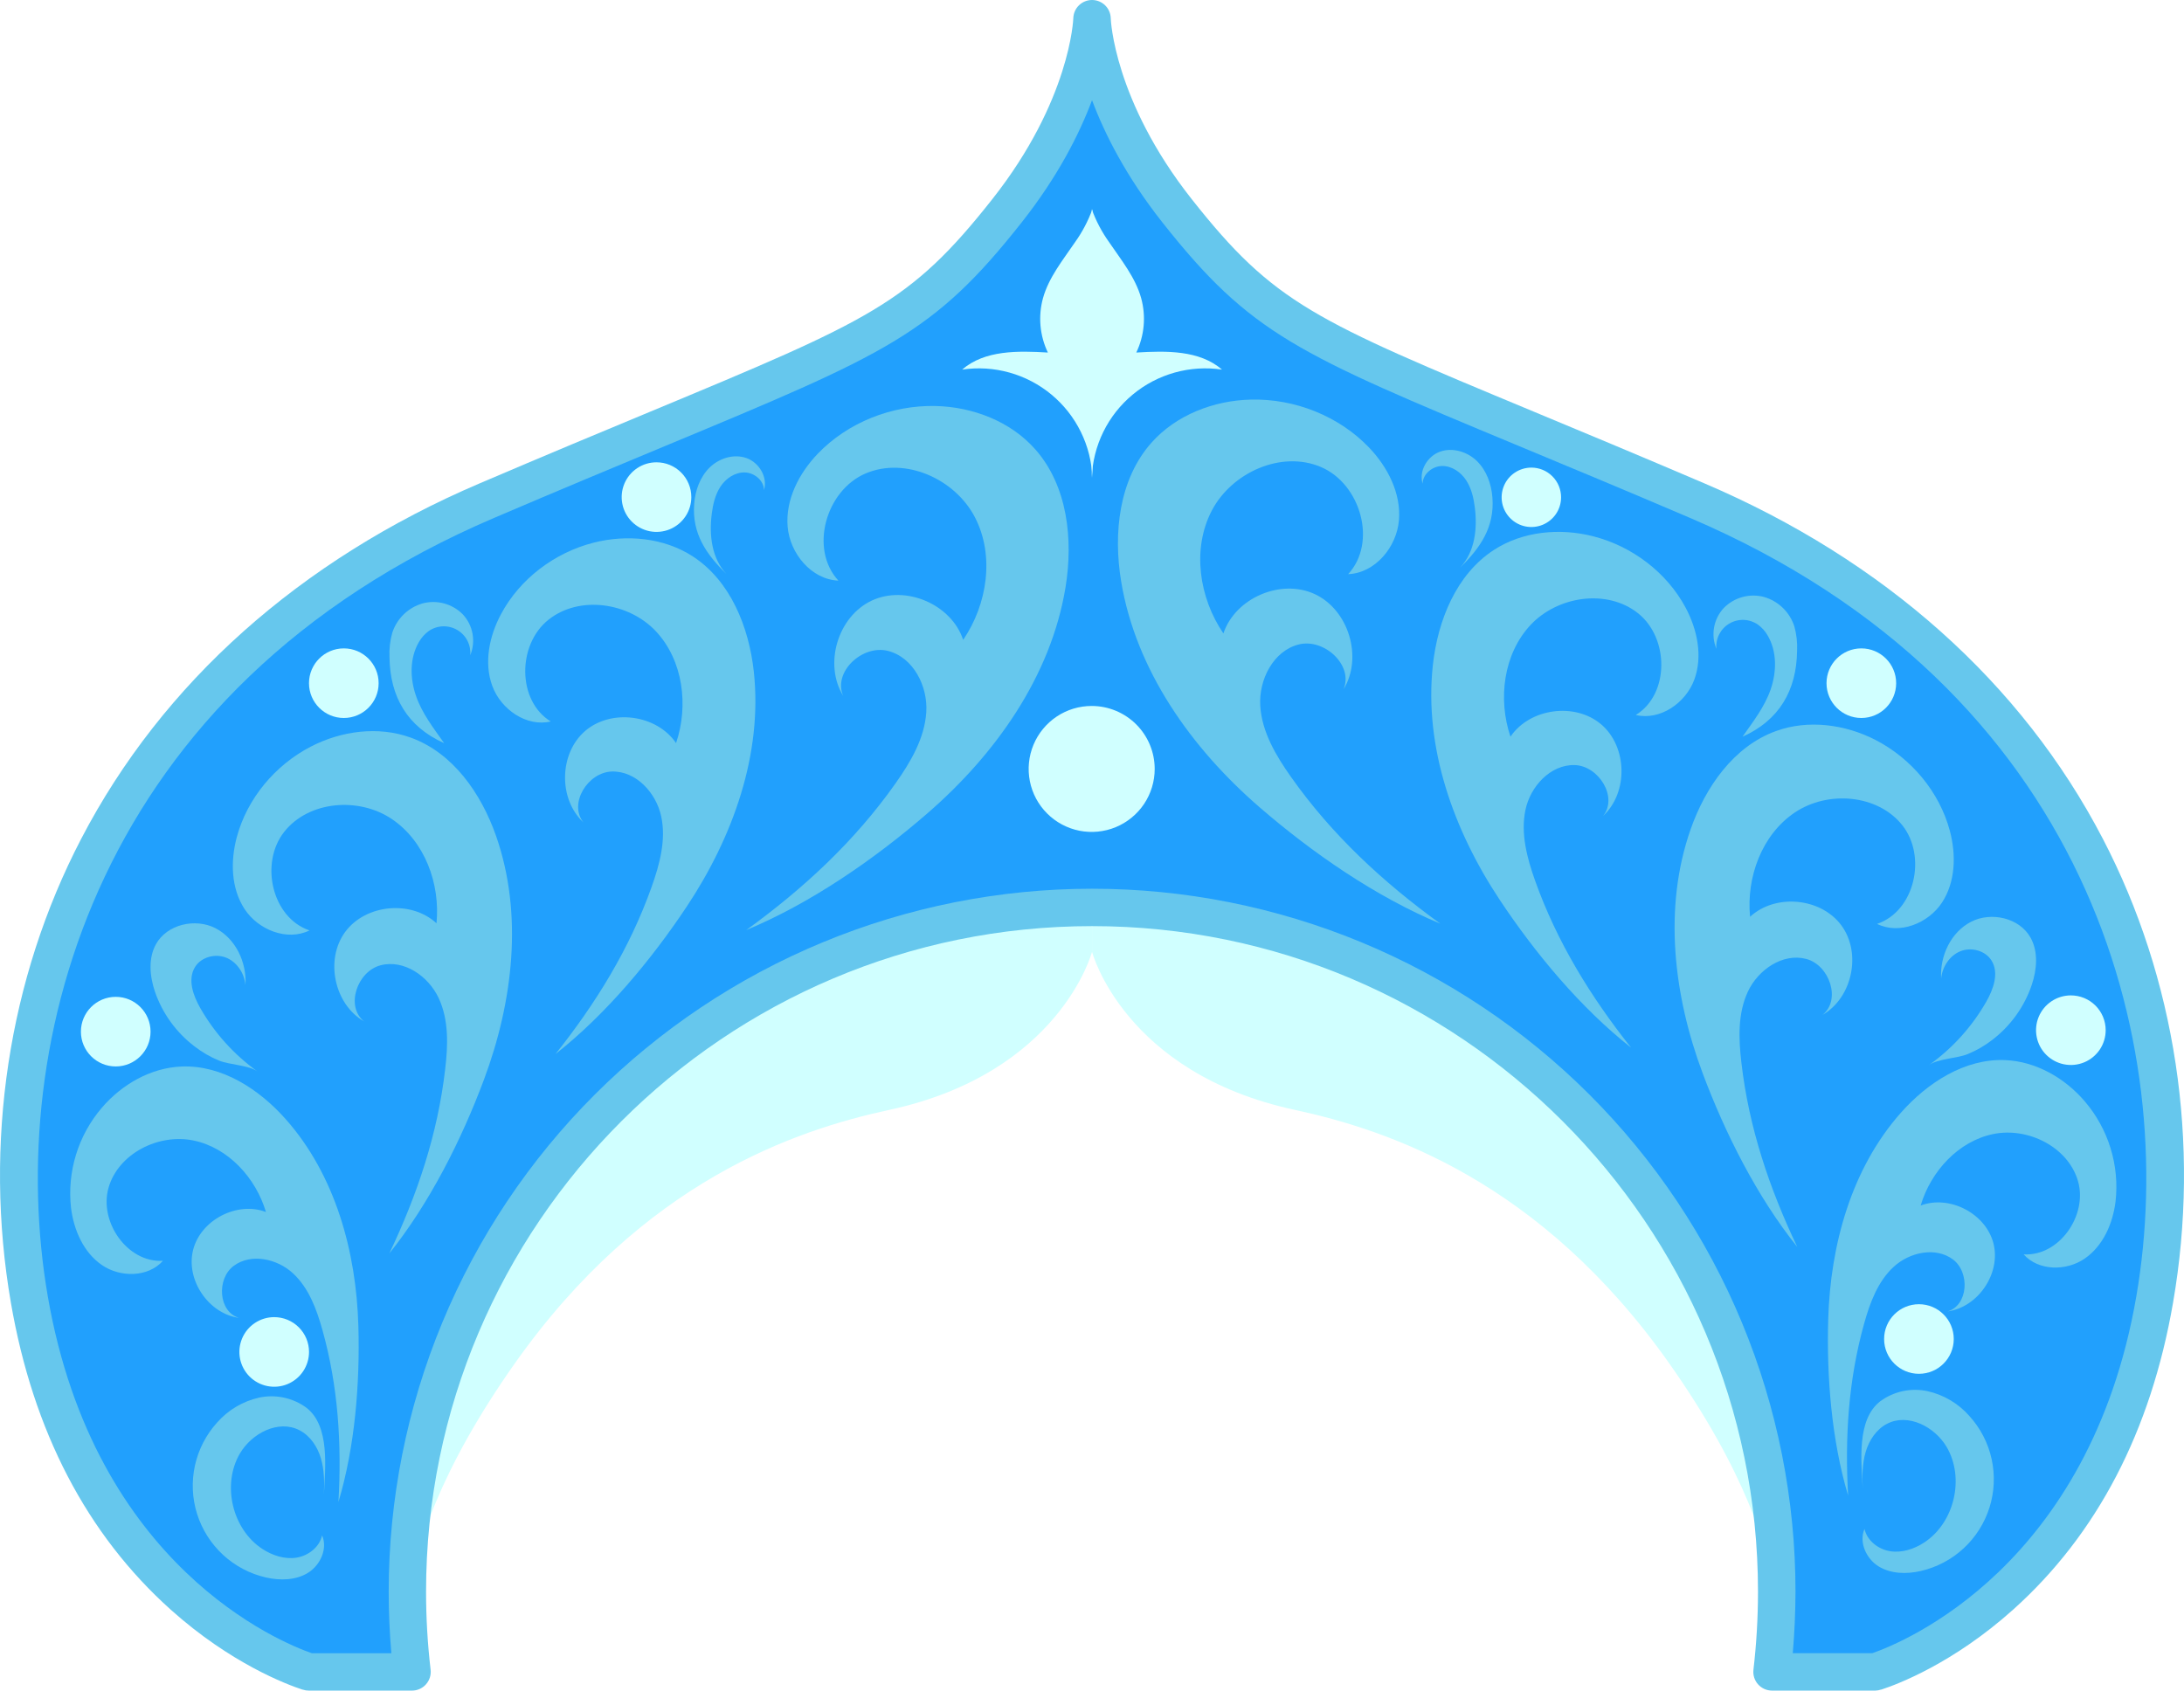
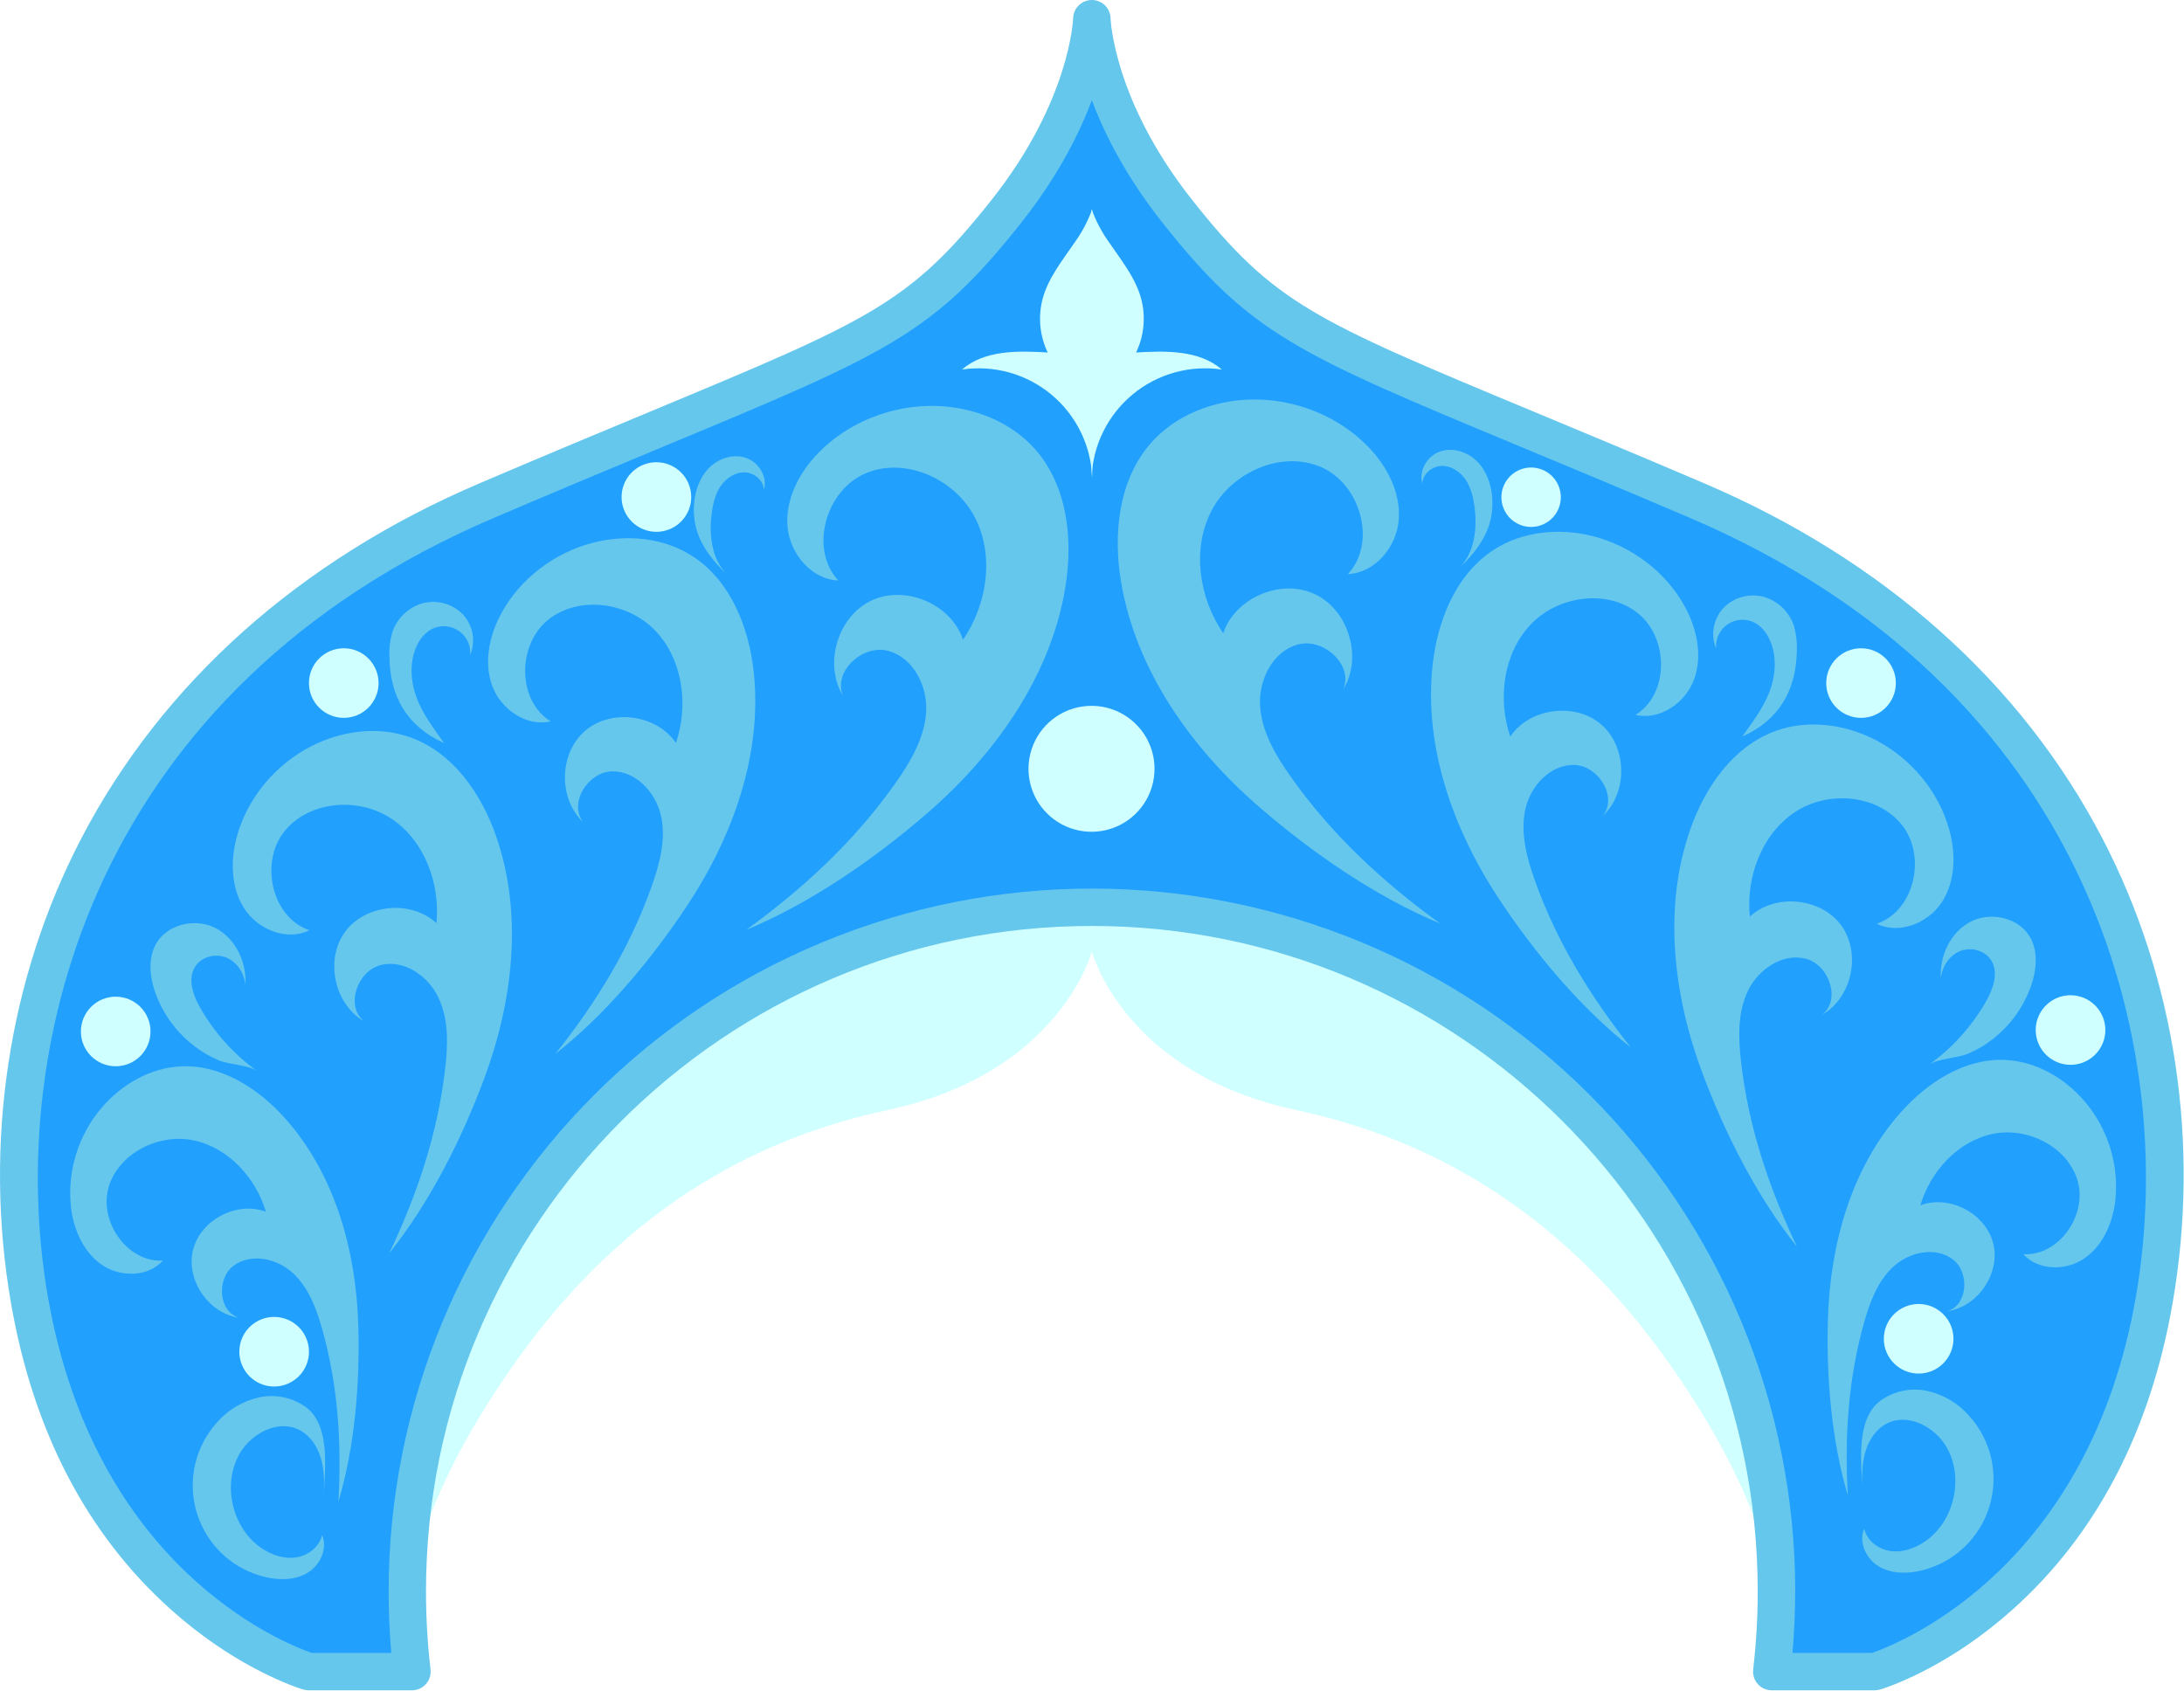
- <svg xmlns="http://www.w3.org/2000/svg" width="123" height="96" viewBox="0 0 123 96" fill="none">
-   <path d="M23.204 94.698C23.204 94.698 20.594 88.706 28.989 76.803C36.247 66.512 44.824 63.652 50.087 62.515C59.708 60.438 61.502 53.613 61.502 53.613V43.758L23.196 52.645L14.306 80.515L23.204 94.698Z" fill="#D0FFFF" />
-   <path d="M99.799 94.698C99.799 94.698 102.408 88.706 94.014 76.803C86.757 66.512 78.18 63.652 72.916 62.515C63.295 60.438 61.502 53.613 61.502 53.613V43.758L99.806 52.645L108.7 80.515L99.799 94.698Z" fill="#D0FFFF" />
-   <path d="M95.591 28.726C74.458 19.698 72.145 19.817 66.283 12.392C61.589 6.44 61.502 1.579 61.502 1.579C61.502 1.579 61.415 6.44 56.72 12.392C50.858 19.821 48.549 19.703 27.413 28.726C6.276 37.749 -1.276 56.77 1.655 73.73C4.586 90.69 16.925 94.543 17.388 94.698H23.204C23.028 93.198 22.94 91.689 22.94 90.179C22.94 68.893 40.205 51.636 61.5 51.636C82.796 51.636 100.061 68.893 100.061 90.179C100.061 91.689 99.973 93.198 99.797 94.698H105.614C106.077 94.543 118.416 90.689 121.347 73.73C124.279 56.771 116.722 37.753 95.591 28.726Z" fill="#21A0FD" />
-   <path d="M105.616 95.228H99.798C99.65 95.227 99.503 95.196 99.367 95.135C99.231 95.074 99.11 94.985 99.011 94.874C98.912 94.763 98.838 94.632 98.793 94.49C98.749 94.348 98.735 94.199 98.752 94.051C98.922 92.592 99.007 91.124 99.008 89.655C99.008 68.984 82.182 52.166 61.502 52.166C40.821 52.166 23.995 68.984 23.995 89.655C23.995 91.124 24.081 92.592 24.251 94.051C24.268 94.199 24.254 94.349 24.209 94.49C24.165 94.632 24.09 94.763 23.991 94.874C23.892 94.986 23.771 95.074 23.635 95.135C23.499 95.196 23.352 95.228 23.203 95.228H17.387C17.274 95.228 17.162 95.209 17.054 95.173H17.037C16.15 94.882 12.994 93.698 9.617 90.67C4.892 86.434 1.864 80.62 0.615 73.391C-0.935 64.413 0.468 55.129 4.575 47.244C9.141 38.469 16.895 31.549 26.999 27.233C30.765 25.624 33.882 24.326 36.633 23.183C49.013 18.031 51.244 17.102 55.891 11.211C60.277 5.651 60.446 1.075 60.447 1.029C60.454 0.754 60.568 0.492 60.765 0.3C60.962 0.108 61.226 -7.75872e-05 61.502 4.19809e-08C61.778 -5.51397e-05 62.042 0.108 62.24 0.301C62.437 0.494 62.55 0.757 62.556 1.033C62.556 1.075 62.724 5.651 67.111 11.211C71.759 17.102 73.99 18.031 86.37 23.183C89.121 24.326 92.237 25.624 96.004 27.233C106.107 31.549 113.862 38.469 118.428 47.244C122.532 55.129 123.938 64.413 122.382 73.385C121.132 80.615 118.104 86.427 113.379 90.664C110.003 93.694 106.846 94.88 105.959 95.168H105.942C105.837 95.205 105.727 95.225 105.616 95.228ZM100.966 93.12H105.447C107.2 92.51 117.684 88.246 120.314 73.027C122.772 58.8 117.665 38.777 95.179 29.172C91.422 27.566 88.31 26.273 85.558 25.129C73.046 19.922 70.449 18.837 65.455 12.516C63.427 9.944 62.22 7.563 61.502 5.643C60.783 7.563 59.576 9.944 57.548 12.516C52.561 18.839 49.957 19.922 37.442 25.129C34.697 26.271 31.585 27.566 27.828 29.172C5.345 38.779 0.234 58.801 2.693 73.028C5.329 88.251 15.807 92.511 17.56 93.121H22.041C21.941 91.971 21.891 90.811 21.891 89.657C21.891 84.457 22.915 79.308 24.906 74.504C26.897 69.7 29.815 65.334 33.494 61.657C37.172 57.981 41.539 55.064 46.346 53.074C51.152 51.084 56.303 50.06 61.505 50.06C66.708 50.06 71.859 51.084 76.665 53.074C81.472 55.064 85.839 57.981 89.517 61.657C93.196 65.334 96.114 69.7 98.105 74.504C100.096 79.308 101.12 84.457 101.12 89.657C101.116 90.812 101.065 91.97 100.966 93.12Z" fill="#66C7ED" />
-   <path d="M52.205 45.835C56.05 42.51 59.181 38.108 60.007 33.094C60.453 30.383 60.124 27.366 58.304 25.308C56.914 23.735 54.788 22.918 52.689 22.869C50.23 22.813 47.745 23.792 46.048 25.565C44.994 26.666 44.235 28.144 44.358 29.66C44.482 31.176 45.697 32.642 47.218 32.705C45.57 30.919 46.512 27.622 48.748 26.669C50.985 25.715 53.784 26.976 54.904 29.132C56.025 31.288 55.613 34.032 54.245 36.041C53.58 34.036 51.009 32.938 49.099 33.828C47.189 34.719 46.382 37.397 47.485 39.194C46.905 37.837 48.572 36.302 50.003 36.662C51.434 37.021 52.262 38.647 52.167 40.118C52.072 41.59 51.284 42.923 50.433 44.128C48.129 47.394 45.249 50.056 42.026 52.39C45.661 50.877 49.237 48.403 52.205 45.835Z" fill="#66C7ED" />
-   <path d="M38.688 51.048C41.273 47.15 42.96 42.474 42.453 37.823C42.177 35.31 41.135 32.715 39.017 31.34C37.395 30.286 35.309 30.091 33.436 30.566C31.241 31.124 29.279 32.6 28.214 34.597C27.555 35.833 27.243 37.332 27.729 38.647C28.215 39.961 29.655 40.96 31.017 40.639C29.114 39.463 29.134 36.307 30.886 34.91C32.637 33.512 35.426 33.936 36.948 35.568C38.47 37.2 38.793 39.739 38.075 41.857C36.987 40.25 34.436 39.906 32.961 41.168C31.487 42.43 31.435 45.003 32.858 46.324C32.008 45.264 33.106 43.492 34.465 43.458C35.824 43.423 36.956 44.659 37.239 45.987C37.523 47.315 37.15 48.691 36.694 49.97C35.459 53.435 33.564 56.508 31.284 59.373C34.128 57.135 36.687 54.059 38.688 51.048Z" fill="#66C7ED" />
-   <path d="M27.255 60.815C28.893 56.431 29.481 51.496 27.935 47.078C27.099 44.695 25.509 42.401 23.125 41.545C21.307 40.887 19.229 41.165 17.512 42.051C15.501 43.089 13.922 44.97 13.335 47.156C12.973 48.508 13.008 50.039 13.778 51.21C14.548 52.381 16.175 53.029 17.431 52.408C15.312 51.694 14.619 48.614 16.004 46.858C17.389 45.102 20.208 44.882 22.066 46.133C23.924 47.385 24.801 49.781 24.583 52.006C23.161 50.689 20.598 50.926 19.444 52.488C18.289 54.05 18.824 56.572 20.507 57.535C19.441 56.693 20.112 54.72 21.43 54.373C22.748 54.027 24.127 54.982 24.705 56.217C25.282 57.453 25.232 58.872 25.072 60.221C24.652 63.875 23.5 67.296 21.927 70.602C24.191 67.773 25.99 64.203 27.255 60.815Z" fill="#66C7ED" />
-   <path d="M20.183 74.68C20.062 70.489 18.88 66.192 16.098 63.048C14.596 61.349 12.496 59.984 10.229 60.074C8.498 60.142 6.867 61.075 5.74 62.391C5.078 63.163 4.581 64.063 4.282 65.035C3.983 66.007 3.887 67.03 4 68.041C4.156 69.287 4.703 70.544 5.739 71.257C6.775 71.969 8.344 71.957 9.177 71.017C7.175 71.141 5.558 68.817 6.116 66.892C6.673 64.968 8.939 63.834 10.901 64.242C12.863 64.65 14.407 66.35 14.977 68.268C13.351 67.651 11.303 68.717 10.876 70.403C10.449 72.089 11.742 74.001 13.466 74.234C12.295 73.896 12.185 72.031 13.161 71.304C14.138 70.577 15.607 70.896 16.501 71.723C17.394 72.55 17.833 73.75 18.161 74.923C19.048 78.099 19.249 81.327 19.06 84.605C19.993 81.493 20.276 77.917 20.183 74.68Z" fill="#66C7ED" />
-   <path d="M8.723 55.85C8.431 54.979 8.34 53.979 8.787 53.178C9.409 52.063 11 51.699 12.137 52.284C13.274 52.869 13.905 54.214 13.823 55.489C13.765 54.83 13.351 54.189 12.734 53.942C12.117 53.696 11.325 53.909 10.98 54.476C10.556 55.173 10.877 56.078 11.282 56.786C12.085 58.191 13.182 59.407 14.498 60.35C14.002 59.995 12.931 59.983 12.335 59.74C11.838 59.535 11.371 59.264 10.947 58.934C9.917 58.148 9.143 57.075 8.723 55.85Z" fill="#66C7ED" />
-   <path d="M21.936 37.022C21.914 36.559 21.966 36.095 22.09 35.648C22.217 35.253 22.439 34.895 22.736 34.606C23.033 34.317 23.397 34.105 23.795 33.989C24.196 33.882 24.617 33.883 25.017 33.992C25.417 34.102 25.78 34.315 26.07 34.611C26.352 34.915 26.54 35.294 26.613 35.701C26.686 36.109 26.641 36.53 26.483 36.913C26.509 36.63 26.455 36.346 26.326 36.093C26.197 35.84 25.999 35.63 25.754 35.486C25.51 35.342 25.229 35.27 24.945 35.28C24.662 35.289 24.387 35.38 24.152 35.54C23.922 35.706 23.731 35.92 23.591 36.167C23.064 37.071 23.086 38.218 23.432 39.207C23.777 40.197 24.415 41.011 25.013 41.86C22.949 40.938 21.966 39.261 21.936 37.022Z" fill="#66C7ED" />
-   <path d="M39.095 28.384C39.153 27.63 39.422 26.872 39.961 26.339C40.5 25.807 41.331 25.549 42.043 25.803C42.755 26.057 43.25 26.885 43.025 27.607C43.025 27.061 42.477 26.619 41.931 26.611C41.385 26.603 40.877 26.952 40.577 27.408C40.278 27.863 40.152 28.413 40.084 28.954C39.938 30.121 40.07 31.432 40.908 32.328C39.78 31.224 38.967 30.063 39.095 28.384Z" fill="#66C7ED" />
-   <path d="M17.252 79.29C16.875 79.014 16.444 78.822 15.988 78.724C15.532 78.626 15.06 78.625 14.603 78.722C13.686 78.925 12.858 79.413 12.237 80.117C11.614 80.802 11.18 81.638 10.98 82.543C10.781 83.447 10.821 84.388 11.098 85.272C11.376 86.156 11.88 86.951 12.56 87.58C13.241 88.209 14.074 88.648 14.977 88.855C15.776 89.036 16.66 89.019 17.349 88.591C18.039 88.163 18.466 87.236 18.14 86.484C17.995 87.142 17.368 87.632 16.7 87.738C16.032 87.843 15.344 87.618 14.777 87.248C13.078 86.137 12.485 83.628 13.509 81.876C14.177 80.731 15.681 79.951 16.86 80.558C17.472 80.871 17.881 81.491 18.074 82.15C18.268 82.808 18.269 83.505 18.242 84.19C18.311 82.703 18.599 80.325 17.252 79.29Z" fill="#66C7ED" />
-   <path d="M70.941 45.474C67.096 42.147 63.965 37.746 63.139 32.733C62.693 30.022 63.02 27.004 64.841 24.945C66.232 23.373 68.357 22.555 70.457 22.508C72.915 22.45 75.399 23.43 77.098 25.203C78.152 26.303 78.911 27.782 78.787 29.299C78.663 30.815 77.448 32.281 75.926 32.341C77.576 30.558 76.632 27.261 74.397 26.307C72.162 25.353 69.362 26.614 68.242 28.77C67.121 30.927 67.532 33.671 68.9 35.679C69.569 33.68 72.138 32.576 74.049 33.466C75.96 34.357 76.767 37.035 75.664 38.832C76.244 37.475 74.577 35.94 73.145 36.3C71.714 36.66 70.886 38.284 70.976 39.757C71.066 41.229 71.859 42.561 72.709 43.766C75.014 47.032 77.894 49.694 81.116 52.029C77.485 50.515 73.908 48.041 70.941 45.474Z" fill="#66C7ED" />
-   <path d="M84.462 50.685C81.876 46.788 80.189 42.111 80.697 37.461C80.972 34.948 82.015 32.353 84.133 30.977C85.754 29.924 87.841 29.729 89.714 30.204C91.908 30.761 93.871 32.238 94.936 34.235C95.594 35.471 95.905 36.97 95.421 38.284C94.936 39.599 93.495 40.598 92.126 40.275C94.03 39.101 94.009 35.945 92.257 34.547C90.506 33.15 87.717 33.574 86.195 35.206C84.673 36.838 84.35 39.377 85.068 41.495C86.156 39.888 88.707 39.544 90.182 40.806C91.656 42.068 91.708 44.64 90.285 45.96C91.135 44.907 90.037 43.129 88.678 43.095C87.319 43.061 86.186 44.297 85.91 45.624C85.635 46.952 86 48.329 86.456 49.608C87.691 53.072 89.586 56.144 91.859 59.011C89.018 56.773 86.459 53.696 84.462 50.685Z" fill="#66C7ED" />
-   <path d="M95.891 60.452C94.253 56.071 93.665 51.134 95.211 46.72C96.045 44.333 97.642 42.038 100.021 41.178C101.839 40.519 103.917 40.798 105.634 41.684C107.645 42.722 109.223 44.604 109.811 46.789C110.173 48.142 110.137 49.673 109.368 50.843C108.598 52.013 106.969 52.663 105.713 52.041C107.834 51.328 108.527 48.248 107.142 46.492C105.757 44.736 102.938 44.516 101.08 45.767C99.221 47.019 98.344 49.413 98.562 51.64C99.984 50.322 102.548 50.559 103.702 52.122C104.857 53.684 104.323 56.206 102.639 57.167C103.706 56.327 103.034 54.353 101.716 54.012C100.398 53.671 99.017 54.621 98.441 55.85C97.865 57.079 97.914 58.505 98.073 59.854C98.494 63.509 99.646 66.928 101.219 70.236C98.954 67.41 97.156 63.835 95.891 60.452Z" fill="#66C7ED" />
-   <path d="M102.963 74.318C103.084 70.126 104.266 65.829 107.048 62.686C108.549 60.987 110.65 59.622 112.917 59.712C114.647 59.78 116.279 60.713 117.406 62.029C118.068 62.801 118.564 63.701 118.863 64.673C119.163 65.645 119.259 66.668 119.145 67.679C118.99 68.925 118.443 70.182 117.407 70.894C116.371 71.607 114.8 71.595 113.969 70.654C115.97 70.778 117.588 68.455 117.03 66.529C116.473 64.603 114.207 63.471 112.245 63.88C110.282 64.288 108.739 65.987 108.169 67.904C109.795 67.289 111.842 68.355 112.27 70.041C112.698 71.727 111.404 73.638 109.68 73.87C110.85 73.533 110.961 71.668 109.985 70.94C109.008 70.213 107.539 70.533 106.645 71.361C105.751 72.188 105.311 73.387 104.984 74.56C104.098 77.736 103.897 80.965 104.084 84.242C103.153 81.13 102.869 77.555 102.963 74.318Z" fill="#66C7ED" />
-   <path d="M114.423 55.486C114.715 54.617 114.805 53.617 114.359 52.816C113.737 51.7 112.146 51.337 111.009 51.92C109.871 52.504 109.241 53.851 109.323 55.127C109.381 54.468 109.795 53.825 110.412 53.579C111.028 53.332 111.819 53.546 112.166 54.114C112.59 54.81 112.269 55.715 111.864 56.424C111.061 57.829 109.964 59.044 108.648 59.987C109.144 59.633 110.215 59.621 110.811 59.377C111.308 59.174 111.774 58.905 112.199 58.577C113.23 57.789 114.004 56.714 114.423 55.486Z" fill="#66C7ED" />
-   <path d="M101.21 36.659C101.232 36.196 101.18 35.732 101.056 35.285C100.929 34.891 100.708 34.533 100.411 34.244C100.114 33.955 99.751 33.743 99.353 33.627C98.953 33.519 98.531 33.52 98.131 33.63C97.732 33.739 97.368 33.953 97.078 34.249C96.797 34.553 96.608 34.931 96.535 35.338C96.462 35.746 96.507 36.166 96.666 36.549C96.639 36.266 96.694 35.982 96.823 35.73C96.952 35.477 97.15 35.267 97.395 35.123C97.639 34.979 97.92 34.908 98.203 34.917C98.487 34.927 98.762 35.017 98.996 35.177C99.227 35.343 99.418 35.557 99.557 35.804C100.085 36.707 100.062 37.855 99.717 38.845C99.371 39.834 98.732 40.648 98.135 41.498C100.197 40.576 101.18 38.899 101.21 36.659Z" fill="#66C7ED" />
-   <path d="M84.051 28.022C83.993 27.268 83.724 26.508 83.185 25.977C82.646 25.446 81.814 25.187 81.102 25.441C80.388 25.695 79.896 26.523 80.121 27.245C80.128 26.699 80.669 26.257 81.215 26.249C81.76 26.241 82.269 26.59 82.568 27.046C82.868 27.501 82.994 28.049 83.061 28.592C83.207 29.759 83.076 31.07 82.238 31.966C83.364 30.862 84.179 29.701 84.051 28.022Z" fill="#66C7ED" />
-   <path d="M105.9 78.925C106.277 78.65 106.708 78.457 107.164 78.359C107.621 78.262 108.093 78.262 108.549 78.359C109.464 78.563 110.29 79.051 110.908 79.754C111.532 80.439 111.966 81.275 112.165 82.18C112.365 83.084 112.324 84.025 112.047 84.909C111.77 85.793 111.266 86.588 110.586 87.217C109.905 87.846 109.072 88.285 108.169 88.492C107.378 88.674 106.487 88.656 105.796 88.228C105.106 87.8 104.68 86.873 105.006 86.121C105.151 86.779 105.778 87.268 106.446 87.375C107.114 87.481 107.802 87.255 108.368 86.885C110.068 85.774 110.661 83.265 109.637 81.511C108.968 80.368 107.465 79.588 106.284 80.194C105.674 80.506 105.265 81.128 105.071 81.787C104.878 82.445 104.876 83.142 104.904 83.827C104.834 82.339 104.547 79.962 105.9 78.925Z" fill="#66C7ED" />
-   <path d="M61.522 11.785C61.284 12.441 60.959 13.061 60.554 13.629C59.866 14.643 59.065 15.621 58.738 16.801C58.46 17.82 58.558 18.906 59.015 19.858C57.332 19.757 55.456 19.716 54.186 20.819C55.077 20.686 55.985 20.743 56.852 20.986C57.719 21.229 58.525 21.651 59.218 22.227C59.91 22.802 60.473 23.517 60.87 24.324C61.267 25.132 61.489 26.015 61.522 26.914V11.785Z" fill="#D0FFFF" />
-   <path d="M61.487 11.785C61.724 12.441 62.05 13.061 62.455 13.629C63.142 14.643 63.944 15.621 64.271 16.801C64.549 17.82 64.451 18.906 63.994 19.858C65.677 19.757 67.552 19.716 68.823 20.819C67.932 20.686 67.023 20.743 66.156 20.986C65.289 21.229 64.483 21.652 63.791 22.227C63.098 22.802 62.535 23.517 62.138 24.325C61.741 25.133 61.52 26.016 61.487 26.915V11.785Z" fill="#D0FFFF" />
-   <path d="M65.031 43.313C65.031 44.014 64.823 44.701 64.433 45.284C64.042 45.867 63.488 46.322 62.839 46.591C62.19 46.859 61.476 46.929 60.788 46.792C60.099 46.654 59.467 46.316 58.971 45.819C58.474 45.323 58.137 44.69 58 44.002C57.864 43.313 57.935 42.599 58.205 41.951C58.474 41.303 58.93 40.75 59.514 40.36C60.098 39.971 60.785 39.764 61.487 39.765C62.428 39.767 63.329 40.141 63.993 40.806C64.658 41.471 65.031 42.373 65.031 43.313Z" fill="#D0FFFF" />
-   <path d="M19.363 40.442C20.446 40.442 21.324 39.565 21.324 38.482C21.324 37.4 20.446 36.522 19.363 36.522C18.28 36.522 17.402 37.4 17.402 38.482C17.402 39.565 18.28 40.442 19.363 40.442Z" fill="#D0FFFF" />
-   <path d="M6.518 60.07C7.601 60.07 8.479 59.193 8.479 58.11C8.479 57.028 7.601 56.15 6.518 56.15C5.435 56.15 4.557 57.028 4.557 58.11C4.557 59.193 5.435 60.07 6.518 60.07Z" fill="#D0FFFF" />
-   <path d="M17.404 76.152C17.404 76.539 17.288 76.918 17.073 77.241C16.858 77.563 16.551 77.814 16.193 77.963C15.835 78.111 15.44 78.15 15.06 78.074C14.68 77.998 14.33 77.812 14.056 77.538C13.782 77.263 13.595 76.914 13.519 76.534C13.444 76.154 13.482 75.76 13.631 75.401C13.779 75.043 14.03 74.737 14.353 74.522C14.675 74.306 15.055 74.191 15.443 74.191C15.7 74.191 15.955 74.242 16.193 74.34C16.431 74.439 16.647 74.583 16.829 74.765C17.012 74.947 17.156 75.163 17.255 75.401C17.353 75.639 17.404 75.894 17.404 76.152Z" fill="#D0FFFF" />
-   <path d="M38.934 28.001C38.934 28.388 38.819 28.767 38.603 29.09C38.388 29.412 38.081 29.663 37.723 29.812C37.365 29.96 36.97 29.999 36.59 29.923C36.209 29.847 35.86 29.66 35.586 29.386C35.312 29.112 35.125 28.763 35.05 28.382C34.974 28.002 35.013 27.608 35.162 27.25C35.31 26.892 35.562 26.585 35.885 26.37C36.207 26.155 36.586 26.04 36.974 26.041C37.232 26.041 37.487 26.091 37.725 26.19C37.962 26.288 38.178 26.433 38.361 26.615C38.542 26.797 38.687 27.013 38.785 27.251C38.884 27.488 38.934 27.743 38.934 28.001Z" fill="#D0FFFF" />
-   <path d="M87.918 28.012C87.918 28.343 87.82 28.667 87.636 28.942C87.452 29.217 87.19 29.431 86.885 29.558C86.579 29.685 86.242 29.718 85.917 29.653C85.593 29.589 85.294 29.429 85.061 29.195C84.826 28.961 84.667 28.663 84.602 28.339C84.538 28.014 84.571 27.678 84.698 27.372C84.824 27.066 85.039 26.805 85.314 26.621C85.589 26.438 85.913 26.339 86.244 26.339C86.464 26.339 86.681 26.382 86.885 26.466C87.088 26.55 87.272 26.674 87.428 26.829C87.583 26.984 87.707 27.169 87.791 27.372C87.875 27.575 87.918 27.793 87.918 28.012Z" fill="#D0FFFF" />
-   <path d="M104.828 40.442C105.911 40.442 106.789 39.565 106.789 38.482C106.789 37.4 105.911 36.522 104.828 36.522C103.745 36.522 102.867 37.4 102.867 38.482C102.867 39.565 103.745 40.442 104.828 40.442Z" fill="#D0FFFF" />
-   <path d="M108.072 77.383C109.155 77.383 110.033 76.506 110.033 75.423C110.033 74.341 109.155 73.463 108.072 73.463C106.989 73.463 106.111 74.341 106.111 75.423C106.111 76.506 106.989 77.383 108.072 77.383Z" fill="#D0FFFF" />
-   <path d="M118.589 58.028C118.589 58.416 118.474 58.795 118.259 59.117C118.043 59.439 117.737 59.691 117.379 59.839C117.02 59.987 116.626 60.026 116.246 59.95C115.865 59.875 115.516 59.688 115.241 59.414C114.967 59.14 114.78 58.791 114.705 58.41C114.629 58.03 114.668 57.636 114.816 57.278C114.965 56.92 115.216 56.614 115.539 56.398C115.861 56.183 116.24 56.068 116.628 56.068C116.886 56.068 117.141 56.119 117.379 56.217C117.616 56.316 117.833 56.46 118.015 56.642C118.197 56.824 118.341 57.04 118.44 57.278C118.538 57.516 118.589 57.771 118.589 58.028Z" fill="#D0FFFF" />
+ <svg xmlns="http://www.w3.org/2000/svg" width="301" height="233" viewBox="0 0 301 233" fill="none">
+   <path d="M56.774 231.705C56.774 231.705 50.389 217.043 70.93 187.919C88.688 162.74 109.673 155.742 122.552 152.961C146.092 147.878 150.481 131.179 150.481 131.179V107.066L56.754 128.81L35.005 197.001L56.774 231.705Z" fill="#D0FFFF" />
+   <path d="M244.184 231.705C244.184 231.705 250.569 217.043 230.032 187.919C212.274 162.74 191.288 155.742 178.409 152.961C154.869 147.878 150.481 131.179 150.481 131.179V107.066L244.204 128.81L265.963 197.001L244.184 231.705Z" fill="#D0FFFF" />
+   <path d="M233.888 70.286C182.182 48.198 176.523 48.488 162.179 30.319C150.693 15.757 150.481 3.864 150.481 3.864C150.481 3.864 150.268 15.757 138.782 30.319C124.439 48.498 118.789 48.208 67.073 70.286C15.357 92.364 -3.123 138.903 4.048 180.401C11.22 221.899 41.412 231.326 42.544 231.704H56.774C56.345 228.034 56.13 224.343 56.129 220.648C56.129 168.566 98.371 126.343 150.477 126.343C202.584 126.343 244.826 168.566 244.826 220.648C244.827 224.343 244.611 228.034 244.181 231.704H258.414C259.546 231.326 289.738 221.896 296.91 180.401C304.081 138.906 285.591 92.374 233.888 70.286Z" fill="#21A0FD" />
+   <path d="M258.417 233H244.184C243.82 233 243.46 232.923 243.128 232.773C242.796 232.624 242.5 232.407 242.258 232.135C242.016 231.863 241.835 231.543 241.725 231.196C241.616 230.849 241.581 230.483 241.624 230.122C242.039 226.552 242.248 222.96 242.249 219.366C242.249 168.789 201.081 127.639 150.48 127.639C99.88 127.639 58.711 168.789 58.711 219.366C58.711 222.96 58.92 226.552 59.337 230.122C59.379 230.483 59.344 230.85 59.235 231.197C59.126 231.544 58.944 231.864 58.702 232.136C58.459 232.408 58.162 232.625 57.83 232.774C57.498 232.923 57.138 233 56.773 233H42.543C42.266 233 41.99 232.955 41.727 232.868H41.685C39.515 232.156 31.792 229.258 23.531 221.848C11.971 211.486 4.561 197.259 1.504 179.57C-2.288 157.605 1.146 134.888 11.194 115.594C22.367 94.125 41.337 77.194 66.06 66.632C75.276 62.696 82.902 59.522 89.632 56.724C119.924 44.118 125.383 41.846 136.753 27.432C147.485 13.827 147.897 2.63 147.901 2.517C147.917 1.844 148.195 1.204 148.677 0.733C149.16 0.263 149.807 -0 150.48 1.02718e-07C151.156 -0 151.804 0.264 152.286 0.737C152.769 1.209 153.046 1.852 153.06 2.527C153.06 2.63 153.473 13.827 164.204 27.432C175.577 41.846 181.037 44.118 211.328 56.724C218.058 59.522 225.684 62.696 234.9 66.632C259.62 77.194 278.594 94.125 289.767 115.594C299.808 134.888 303.249 157.605 299.441 179.557C296.384 197.246 288.974 211.466 277.413 221.835C269.152 229.248 261.429 232.149 259.259 232.855H259.217C258.96 232.945 258.69 232.994 258.417 233V233ZM247.041 227.843H258.005C262.293 226.351 287.945 215.917 294.381 178.681C300.395 143.871 287.9 94.879 232.882 71.376C223.688 67.447 216.075 64.285 209.342 61.484C178.728 48.743 172.372 46.091 160.154 30.623C155.191 24.331 152.238 18.504 150.48 13.808C148.723 18.504 145.769 24.331 140.806 30.623C128.605 46.094 122.233 48.743 91.612 61.484C84.895 64.279 77.282 67.447 68.088 71.376C13.077 94.882 0.572 143.874 6.589 178.684C13.038 215.93 38.677 226.354 42.966 227.846H53.929C53.684 225.032 53.562 222.193 53.562 219.369C53.562 206.646 56.069 194.048 60.94 182.293C65.811 170.539 72.951 159.859 81.951 150.862C90.952 141.866 101.637 134.729 113.397 129.86C125.157 124.991 137.761 122.485 150.49 122.485C163.219 122.485 175.823 124.991 187.583 129.86C199.343 134.729 210.028 141.866 219.029 150.862C228.029 159.859 235.169 170.539 240.04 182.293C244.911 194.048 247.418 206.646 247.418 219.369C247.409 222.196 247.283 225.029 247.041 227.843Z" fill="#66C7ED" />
+   <path d="M127.735 112.148C137.141 104.013 144.802 93.242 146.824 80.974C147.914 74.341 147.111 66.957 142.658 61.922C139.256 58.074 134.055 56.076 128.918 55.956C122.901 55.818 116.823 58.213 112.669 62.551C110.09 65.245 108.232 68.862 108.535 72.572C108.838 76.281 111.811 79.869 115.533 80.02C111.499 75.653 113.804 67.585 119.276 65.252C124.749 62.918 131.598 66.003 134.339 71.279C137.079 76.555 136.073 83.269 132.726 88.184C131.098 83.279 124.807 80.591 120.134 82.77C115.462 84.948 113.485 91.501 116.184 95.897C114.765 92.578 118.844 88.823 122.346 89.703C125.848 90.582 127.873 94.56 127.641 98.16C127.409 101.76 125.481 105.022 123.397 107.971C117.761 115.961 110.715 122.475 102.828 128.187C111.721 124.483 120.473 118.43 127.735 112.148Z" fill="#66C7ED" />
+   <path d="M94.66 124.902C100.986 115.365 105.114 103.923 103.872 92.545C103.198 86.396 100.648 80.046 95.466 76.681C91.496 74.103 86.392 73.626 81.81 74.789C76.441 76.153 71.639 79.766 69.034 84.652C67.422 87.675 66.657 91.343 67.847 94.56C69.037 97.777 72.558 100.22 75.893 99.433C71.236 96.558 71.285 88.836 75.57 85.416C79.856 81.996 86.679 83.034 90.403 87.027C94.128 91.021 94.918 97.232 93.16 102.415C90.5 98.482 84.257 97.641 80.649 100.729C77.04 103.817 76.915 110.111 80.397 113.344C78.317 110.75 81.004 106.415 84.328 106.331C87.653 106.247 90.423 109.27 91.116 112.519C91.809 115.768 90.897 119.136 89.781 122.266C86.76 130.743 82.123 138.262 76.544 145.273C83.503 139.797 89.765 132.27 94.66 124.902Z" fill="#66C7ED" />
+   <path d="M66.686 148.8C70.695 138.073 72.133 125.999 68.35 115.189C66.306 109.358 62.414 103.747 56.581 101.652C52.134 100.04 47.048 100.72 42.847 102.889C37.926 105.429 34.063 110.032 32.628 115.379C31.741 118.689 31.828 122.434 33.712 125.3C35.595 128.165 39.577 129.751 42.65 128.23C37.465 126.483 35.769 118.947 39.158 114.651C42.547 110.354 49.444 109.816 53.991 112.878C58.538 115.94 60.682 121.803 60.15 127.247C56.671 124.023 50.399 124.604 47.574 128.426C44.749 132.249 46.059 138.418 50.176 140.774C47.568 138.714 49.209 133.886 52.434 133.039C55.658 132.191 59.034 134.528 60.447 137.551C61.859 140.574 61.737 144.046 61.346 147.346C60.318 156.287 57.499 164.657 53.649 172.748C59.189 165.824 63.591 157.09 66.686 148.8Z" fill="#66C7ED" />
+   <path d="M49.383 182.725C49.086 172.469 46.194 161.955 39.387 154.265C35.714 150.107 30.574 146.768 25.028 146.987C20.794 147.155 16.802 149.437 14.045 152.657C12.424 154.545 11.209 156.748 10.477 159.126C9.745 161.504 9.51 164.008 9.788 166.481C10.169 169.53 11.507 172.605 14.041 174.348C16.576 176.092 20.416 176.063 22.454 173.762C17.556 174.065 13.6 168.379 14.964 163.67C16.328 158.961 21.871 156.186 26.672 157.185C31.474 158.184 35.25 162.342 36.646 167.035C32.667 165.527 27.656 168.134 26.611 172.26C25.566 176.385 28.73 181.062 32.947 181.633C30.084 180.808 29.813 176.244 32.202 174.464C34.592 172.685 38.187 173.465 40.373 175.489C42.56 177.514 43.634 180.45 44.437 183.318C46.607 191.089 47.097 198.989 46.636 207.008C48.919 199.395 49.612 190.645 49.383 182.725Z" fill="#66C7ED" />
+   <path d="M21.342 136.652C20.629 134.521 20.407 132.075 21.5 130.115C23.022 127.385 26.914 126.496 29.697 127.927C32.48 129.358 34.021 132.649 33.821 135.769C33.679 134.157 32.667 132.587 31.158 131.985C29.648 131.382 27.71 131.904 26.866 133.29C25.827 134.995 26.614 137.209 27.604 138.943C29.569 142.381 32.253 145.355 35.472 147.662C34.26 146.795 31.638 146.766 30.18 146.17C28.964 145.67 27.822 145.006 26.785 144.197C24.264 142.275 22.37 139.649 21.342 136.652V136.652Z" fill="#66C7ED" />
+   <path d="M53.672 90.584C53.619 89.45 53.746 88.316 54.049 87.222C54.359 86.256 54.902 85.381 55.63 84.674C56.357 83.966 57.247 83.448 58.221 83.164C59.201 82.902 60.232 82.904 61.21 83.172C62.188 83.439 63.078 83.962 63.787 84.686C64.476 85.429 64.938 86.355 65.117 87.353C65.296 88.351 65.184 89.38 64.796 90.316C64.862 89.625 64.729 88.93 64.414 88.311C64.098 87.693 63.613 87.177 63.014 86.825C62.416 86.473 61.73 86.298 61.036 86.321C60.342 86.345 59.668 86.566 59.095 86.958C58.533 87.365 58.064 87.888 57.722 88.492C56.432 90.703 56.487 93.51 57.331 95.931C58.176 98.352 59.737 100.344 61.201 102.422C56.151 100.166 53.746 96.063 53.672 90.584Z" fill="#66C7ED" />
+   <path d="M95.656 69.449C95.798 67.605 96.456 65.749 97.775 64.447C99.093 63.145 101.128 62.513 102.869 63.135C104.611 63.757 105.823 65.781 105.272 67.547C105.272 66.213 103.93 65.13 102.595 65.111C101.26 65.091 100.016 65.945 99.284 67.061C98.552 68.176 98.242 69.52 98.078 70.844C97.72 73.7 98.042 76.907 100.093 79.099C97.333 76.398 95.343 73.558 95.656 69.449Z" fill="#66C7ED" />
+   <path d="M42.212 194.004C41.289 193.33 40.236 192.858 39.119 192.619C38.002 192.38 36.847 192.378 35.73 192.615C33.487 193.111 31.461 194.306 29.942 196.028C28.416 197.704 27.355 199.75 26.866 201.963C26.378 204.176 26.477 206.478 27.155 208.641C27.833 210.803 29.066 212.75 30.732 214.289C32.397 215.827 34.436 216.902 36.646 217.407C38.6 217.852 40.764 217.81 42.45 216.763C44.137 215.715 45.181 213.446 44.385 211.606C44.03 213.217 42.495 214.416 40.86 214.674C39.225 214.932 37.542 214.381 36.156 213.475C31.999 210.758 30.548 204.618 33.054 200.331C34.688 197.53 38.368 195.622 41.254 197.108C42.75 197.872 43.75 199.39 44.224 201.001C44.698 202.613 44.701 204.318 44.633 205.994C44.804 202.355 45.507 196.537 42.212 194.004Z" fill="#66C7ED" />
+   <path d="M173.575 111.263C164.169 103.125 156.508 92.357 154.486 80.089C153.396 73.456 154.196 66.072 158.652 61.034C162.054 57.189 167.255 55.187 172.392 55.071C178.406 54.93 184.484 57.328 188.641 61.666C191.22 64.357 193.078 67.977 192.775 71.687C192.472 75.396 189.499 78.984 185.774 79.132C189.811 74.768 187.502 66.7 182.034 64.367C176.565 62.033 169.712 65.118 166.971 70.394C164.231 75.67 165.237 82.384 168.584 87.299C170.219 82.407 176.507 79.706 181.182 81.885C185.858 84.063 187.831 90.616 185.132 95.012C186.551 91.693 182.472 87.938 178.97 88.818C175.468 89.698 173.443 93.672 173.663 97.275C173.882 100.879 175.823 104.137 177.903 107.086C183.543 115.076 190.588 121.59 198.473 127.302C189.589 123.598 180.837 117.545 173.575 111.263Z" fill="#66C7ED" />
+   <path d="M206.66 124.016C200.333 114.478 196.206 103.036 197.447 91.659C198.121 85.509 200.672 79.159 205.854 75.794C209.82 73.216 214.928 72.739 219.51 73.903C224.879 75.266 229.68 78.879 232.286 83.765C233.898 86.789 234.659 90.457 233.472 93.673C232.286 96.89 228.761 99.333 225.411 98.543C230.07 95.671 230.019 87.949 225.733 84.529C221.448 81.109 214.624 82.147 210.9 86.141C207.176 90.134 206.386 96.345 208.143 101.528C210.803 97.596 217.046 96.754 220.654 99.842C224.263 102.93 224.389 109.225 220.906 112.454C222.986 109.876 220.3 105.528 216.975 105.444C213.651 105.36 210.877 108.384 210.204 111.632C209.53 114.881 210.423 118.25 211.539 121.379C214.56 129.856 219.197 137.372 224.759 144.386C217.807 138.91 211.545 131.381 206.66 124.016Z" fill="#66C7ED" />
+   <path d="M234.624 147.913C230.615 137.193 229.177 125.113 232.96 114.312C235.001 108.472 238.909 102.857 244.729 100.752C249.176 99.141 254.261 99.824 258.463 101.99C263.384 104.53 267.244 109.136 268.682 114.483C269.569 117.793 269.482 121.538 267.598 124.401C265.715 127.263 261.73 128.855 258.657 127.334C263.845 125.587 265.541 118.051 262.152 113.755C258.763 109.458 251.866 108.92 247.319 111.982C242.772 115.044 240.625 120.903 241.16 126.351C244.639 123.127 250.911 123.708 253.736 127.53C256.561 131.353 255.255 137.522 251.134 139.875C253.745 137.818 252.101 132.99 248.876 132.155C245.652 131.321 242.272 133.644 240.863 136.652C239.454 139.659 239.573 143.149 239.964 146.45C240.992 155.391 243.81 163.758 247.661 171.851C242.118 164.938 237.719 156.19 234.624 147.913Z" fill="#66C7ED" />
+   <path d="M251.927 181.839C252.223 171.583 255.116 161.069 261.923 153.379C265.596 149.221 270.736 145.882 276.282 146.101C280.516 146.269 284.508 148.551 287.265 151.771C288.886 153.66 290.1 155.862 290.832 158.24C291.564 160.618 291.799 163.122 291.522 165.595C291.141 168.644 289.803 171.718 287.268 173.462C284.734 175.206 280.89 175.177 278.855 172.876C283.754 173.179 287.71 167.493 286.346 162.781C284.982 158.069 279.439 155.3 274.638 156.299C269.836 157.298 266.06 161.456 264.664 166.146C268.643 164.64 273.651 167.248 274.699 171.374C275.747 175.499 272.58 180.176 268.363 180.743C271.226 179.918 271.497 175.354 269.108 173.575C266.718 171.796 263.123 172.579 260.936 174.603C258.75 176.627 257.673 179.56 256.873 182.432C254.703 190.203 254.213 198.103 254.671 206.122C252.391 198.506 251.698 189.758 251.927 181.839Z" fill="#66C7ED" />
+   <path d="M279.968 135.762C280.68 133.635 280.903 131.188 279.81 129.228C278.288 126.499 274.396 125.609 271.613 127.037C268.83 128.465 267.289 131.762 267.489 134.882C267.63 133.27 268.643 131.697 270.152 131.095C271.661 130.492 273.596 131.014 274.444 132.403C275.482 134.108 274.696 136.323 273.706 138.057C271.741 141.495 269.057 144.468 265.838 146.775C267.05 145.908 269.672 145.879 271.129 145.283C272.344 144.786 273.487 144.127 274.525 143.323C277.048 141.397 278.943 138.765 279.968 135.762V135.762Z" fill="#66C7ED" />
+   <path d="M247.638 89.697C247.691 88.564 247.564 87.429 247.261 86.335C246.951 85.37 246.409 84.496 245.683 83.788C244.957 83.081 244.068 82.562 243.095 82.277C242.115 82.014 241.084 82.016 240.106 82.284C239.127 82.551 238.238 83.074 237.529 83.799C236.84 84.542 236.379 85.467 236.2 86.465C236.021 87.462 236.132 88.49 236.52 89.426C236.455 88.735 236.588 88.04 236.904 87.422C237.22 86.805 237.705 86.29 238.303 85.938C238.902 85.585 239.588 85.411 240.282 85.435C240.975 85.458 241.648 85.679 242.221 86.071C242.785 86.476 243.254 87 243.595 87.605C244.884 89.813 244.83 92.624 243.985 95.044C243.14 97.465 241.576 99.457 240.115 101.536C245.158 99.279 247.564 95.176 247.638 89.697Z" fill="#66C7ED" />
+   <path d="M205.654 68.563C205.512 66.719 204.854 64.859 203.535 63.56C202.216 62.261 200.182 61.627 198.437 62.249C196.693 62.871 195.487 64.895 196.038 66.661C196.054 65.327 197.38 64.244 198.715 64.224C200.049 64.205 201.294 65.059 202.026 66.174C202.758 67.29 203.068 68.63 203.232 69.958C203.59 72.814 203.268 76.021 201.217 78.213C203.974 75.512 205.967 72.672 205.654 68.563Z" fill="#66C7ED" />
+   <path d="M259.114 193.113C260.036 192.439 261.09 191.967 262.207 191.728C263.324 191.489 264.479 191.489 265.596 191.727C267.833 192.225 269.854 193.42 271.368 195.14C272.894 196.816 273.954 198.862 274.443 201.075C274.932 203.288 274.833 205.59 274.154 207.753C273.476 209.915 272.243 211.862 270.578 213.4C268.913 214.938 266.874 216.014 264.664 216.519C262.729 216.964 260.549 216.922 258.86 215.874C257.17 214.827 256.128 212.558 256.925 210.717C257.28 212.329 258.814 213.525 260.449 213.786C262.084 214.047 263.767 213.493 265.151 212.587C269.311 209.87 270.762 203.73 268.256 199.44C266.621 196.642 262.942 194.734 260.053 196.217C258.56 196.98 257.56 198.502 257.086 200.113C256.612 201.725 256.609 203.43 256.677 205.106C256.506 201.464 255.803 195.649 259.114 193.113Z" fill="#66C7ED" />
+   <path d="M150.529 28.834C149.949 30.439 149.153 31.957 148.162 33.347C146.479 35.829 144.518 38.22 143.719 41.108C143.038 43.602 143.278 46.258 144.396 48.589C140.278 48.341 135.689 48.241 132.581 50.939C134.76 50.615 136.983 50.754 139.104 51.348C141.226 51.941 143.198 52.976 144.892 54.383C146.586 55.791 147.964 57.54 148.935 59.516C149.906 61.493 150.45 63.652 150.529 65.852V28.834Z" fill="#D0FFFF" />
+   <path d="M150.445 28.834C151.025 30.439 151.821 31.957 152.812 33.347C154.495 35.829 156.456 38.22 157.256 41.108C157.937 43.602 157.696 46.258 156.578 48.589C160.696 48.341 165.285 48.241 168.393 50.939C166.214 50.615 163.991 50.754 161.869 51.348C159.748 51.942 157.775 52.977 156.081 54.385C154.387 55.792 153.01 57.542 152.038 59.519C151.067 61.495 150.524 63.655 150.445 65.855V28.834Z" fill="#D0FFFF" />
+   <path d="M159.116 105.976C159.116 107.694 158.607 109.372 157.652 110.8C156.697 112.228 155.34 113.34 153.753 113.997C152.165 114.653 150.418 114.824 148.733 114.488C147.049 114.152 145.501 113.325 144.287 112.109C143.073 110.894 142.247 109.346 141.914 107.662C141.58 105.977 141.754 104.232 142.413 102.646C143.072 101.06 144.188 99.705 145.617 98.753C147.047 97.801 148.727 97.294 150.445 97.296C152.746 97.3 154.952 98.216 156.577 99.843C158.203 101.471 159.116 103.676 159.116 105.976V105.976Z" fill="#D0FFFF" />
+   <path d="M47.378 98.953C50.028 98.953 52.176 96.806 52.176 94.157C52.176 91.508 50.028 89.361 47.378 89.361C44.728 89.361 42.579 91.508 42.579 94.157C42.579 96.806 44.728 98.953 47.378 98.953Z" fill="#D0FFFF" />
+   <path d="M15.947 146.978C18.597 146.978 20.745 144.831 20.745 142.182C20.745 139.533 18.597 137.386 15.947 137.386C13.297 137.386 11.149 139.533 11.149 142.182C11.149 144.831 13.297 146.978 15.947 146.978Z" fill="#D0FFFF" />
+   <path d="M42.583 186.326C42.583 187.274 42.301 188.202 41.774 188.99C41.247 189.779 40.497 190.394 39.62 190.757C38.744 191.12 37.779 191.215 36.848 191.03C35.917 190.845 35.062 190.388 34.391 189.717C33.72 189.046 33.263 188.192 33.078 187.261C32.893 186.331 32.988 185.367 33.351 184.49C33.715 183.614 34.33 182.865 35.119 182.338C35.908 181.811 36.835 181.53 37.784 181.53C38.414 181.529 39.039 181.653 39.621 181.894C40.203 182.135 40.732 182.488 41.178 182.934C41.624 183.379 41.977 183.908 42.218 184.49C42.459 185.072 42.583 185.696 42.583 186.326V186.326Z" fill="#D0FFFF" />
+   <path d="M95.263 68.511C95.263 69.46 94.981 70.387 94.454 71.176C93.927 71.965 93.177 72.58 92.3 72.943C91.423 73.305 90.458 73.4 89.527 73.215C88.597 73.03 87.742 72.573 87.071 71.901C86.4 71.23 85.943 70.376 85.758 69.445C85.573 68.514 85.669 67.55 86.032 66.674C86.396 65.797 87.012 65.049 87.801 64.522C88.591 63.995 89.519 63.715 90.468 63.715C91.098 63.715 91.722 63.839 92.303 64.081C92.885 64.322 93.414 64.675 93.859 65.12C94.305 65.566 94.658 66.094 94.899 66.676C95.139 67.258 95.263 67.882 95.263 68.511V68.511Z" fill="#D0FFFF" />
+   <path d="M215.115 68.54C215.115 69.349 214.874 70.141 214.424 70.814C213.974 71.487 213.335 72.012 212.587 72.321C211.838 72.631 211.015 72.712 210.22 72.554C209.426 72.396 208.696 72.007 208.124 71.434C207.551 70.862 207.161 70.132 207.003 69.338C206.845 68.544 206.926 67.721 207.236 66.973C207.546 66.225 208.071 65.586 208.744 65.136C209.418 64.686 210.209 64.446 211.019 64.446C211.557 64.446 212.09 64.552 212.587 64.757C213.084 64.963 213.536 65.264 213.916 65.644C214.296 66.024 214.598 66.476 214.804 66.973C215.009 67.469 215.115 68.002 215.115 68.54V68.54Z" fill="#D0FFFF" />
+   <path d="M256.489 98.953C259.139 98.953 261.288 96.806 261.288 94.157C261.288 91.508 259.139 89.361 256.489 89.361C253.839 89.361 251.691 91.508 251.691 94.157C251.691 96.806 253.839 98.953 256.489 98.953Z" fill="#D0FFFF" />
+   <path d="M264.429 189.339C267.079 189.339 269.227 187.192 269.227 184.543C269.227 181.894 267.079 179.747 264.429 179.747C261.779 179.747 259.63 181.894 259.63 184.543C259.63 187.192 261.779 189.339 264.429 189.339Z" fill="#D0FFFF" />
+   <path d="M290.161 141.982C290.161 142.93 289.879 143.857 289.352 144.646C288.825 145.435 288.076 146.05 287.199 146.413C286.322 146.776 285.357 146.87 284.427 146.685C283.496 146.5 282.641 146.044 281.97 145.373C281.299 144.702 280.842 143.848 280.657 142.917C280.472 141.987 280.567 141.023 280.93 140.146C281.293 139.27 281.908 138.521 282.697 137.994C283.486 137.467 284.414 137.186 285.363 137.186C285.993 137.186 286.617 137.31 287.199 137.551C287.781 137.792 288.31 138.145 288.756 138.59C289.201 139.036 289.555 139.564 289.796 140.146C290.037 140.728 290.161 141.352 290.161 141.982V141.982Z" fill="#D0FFFF" />
</svg>
